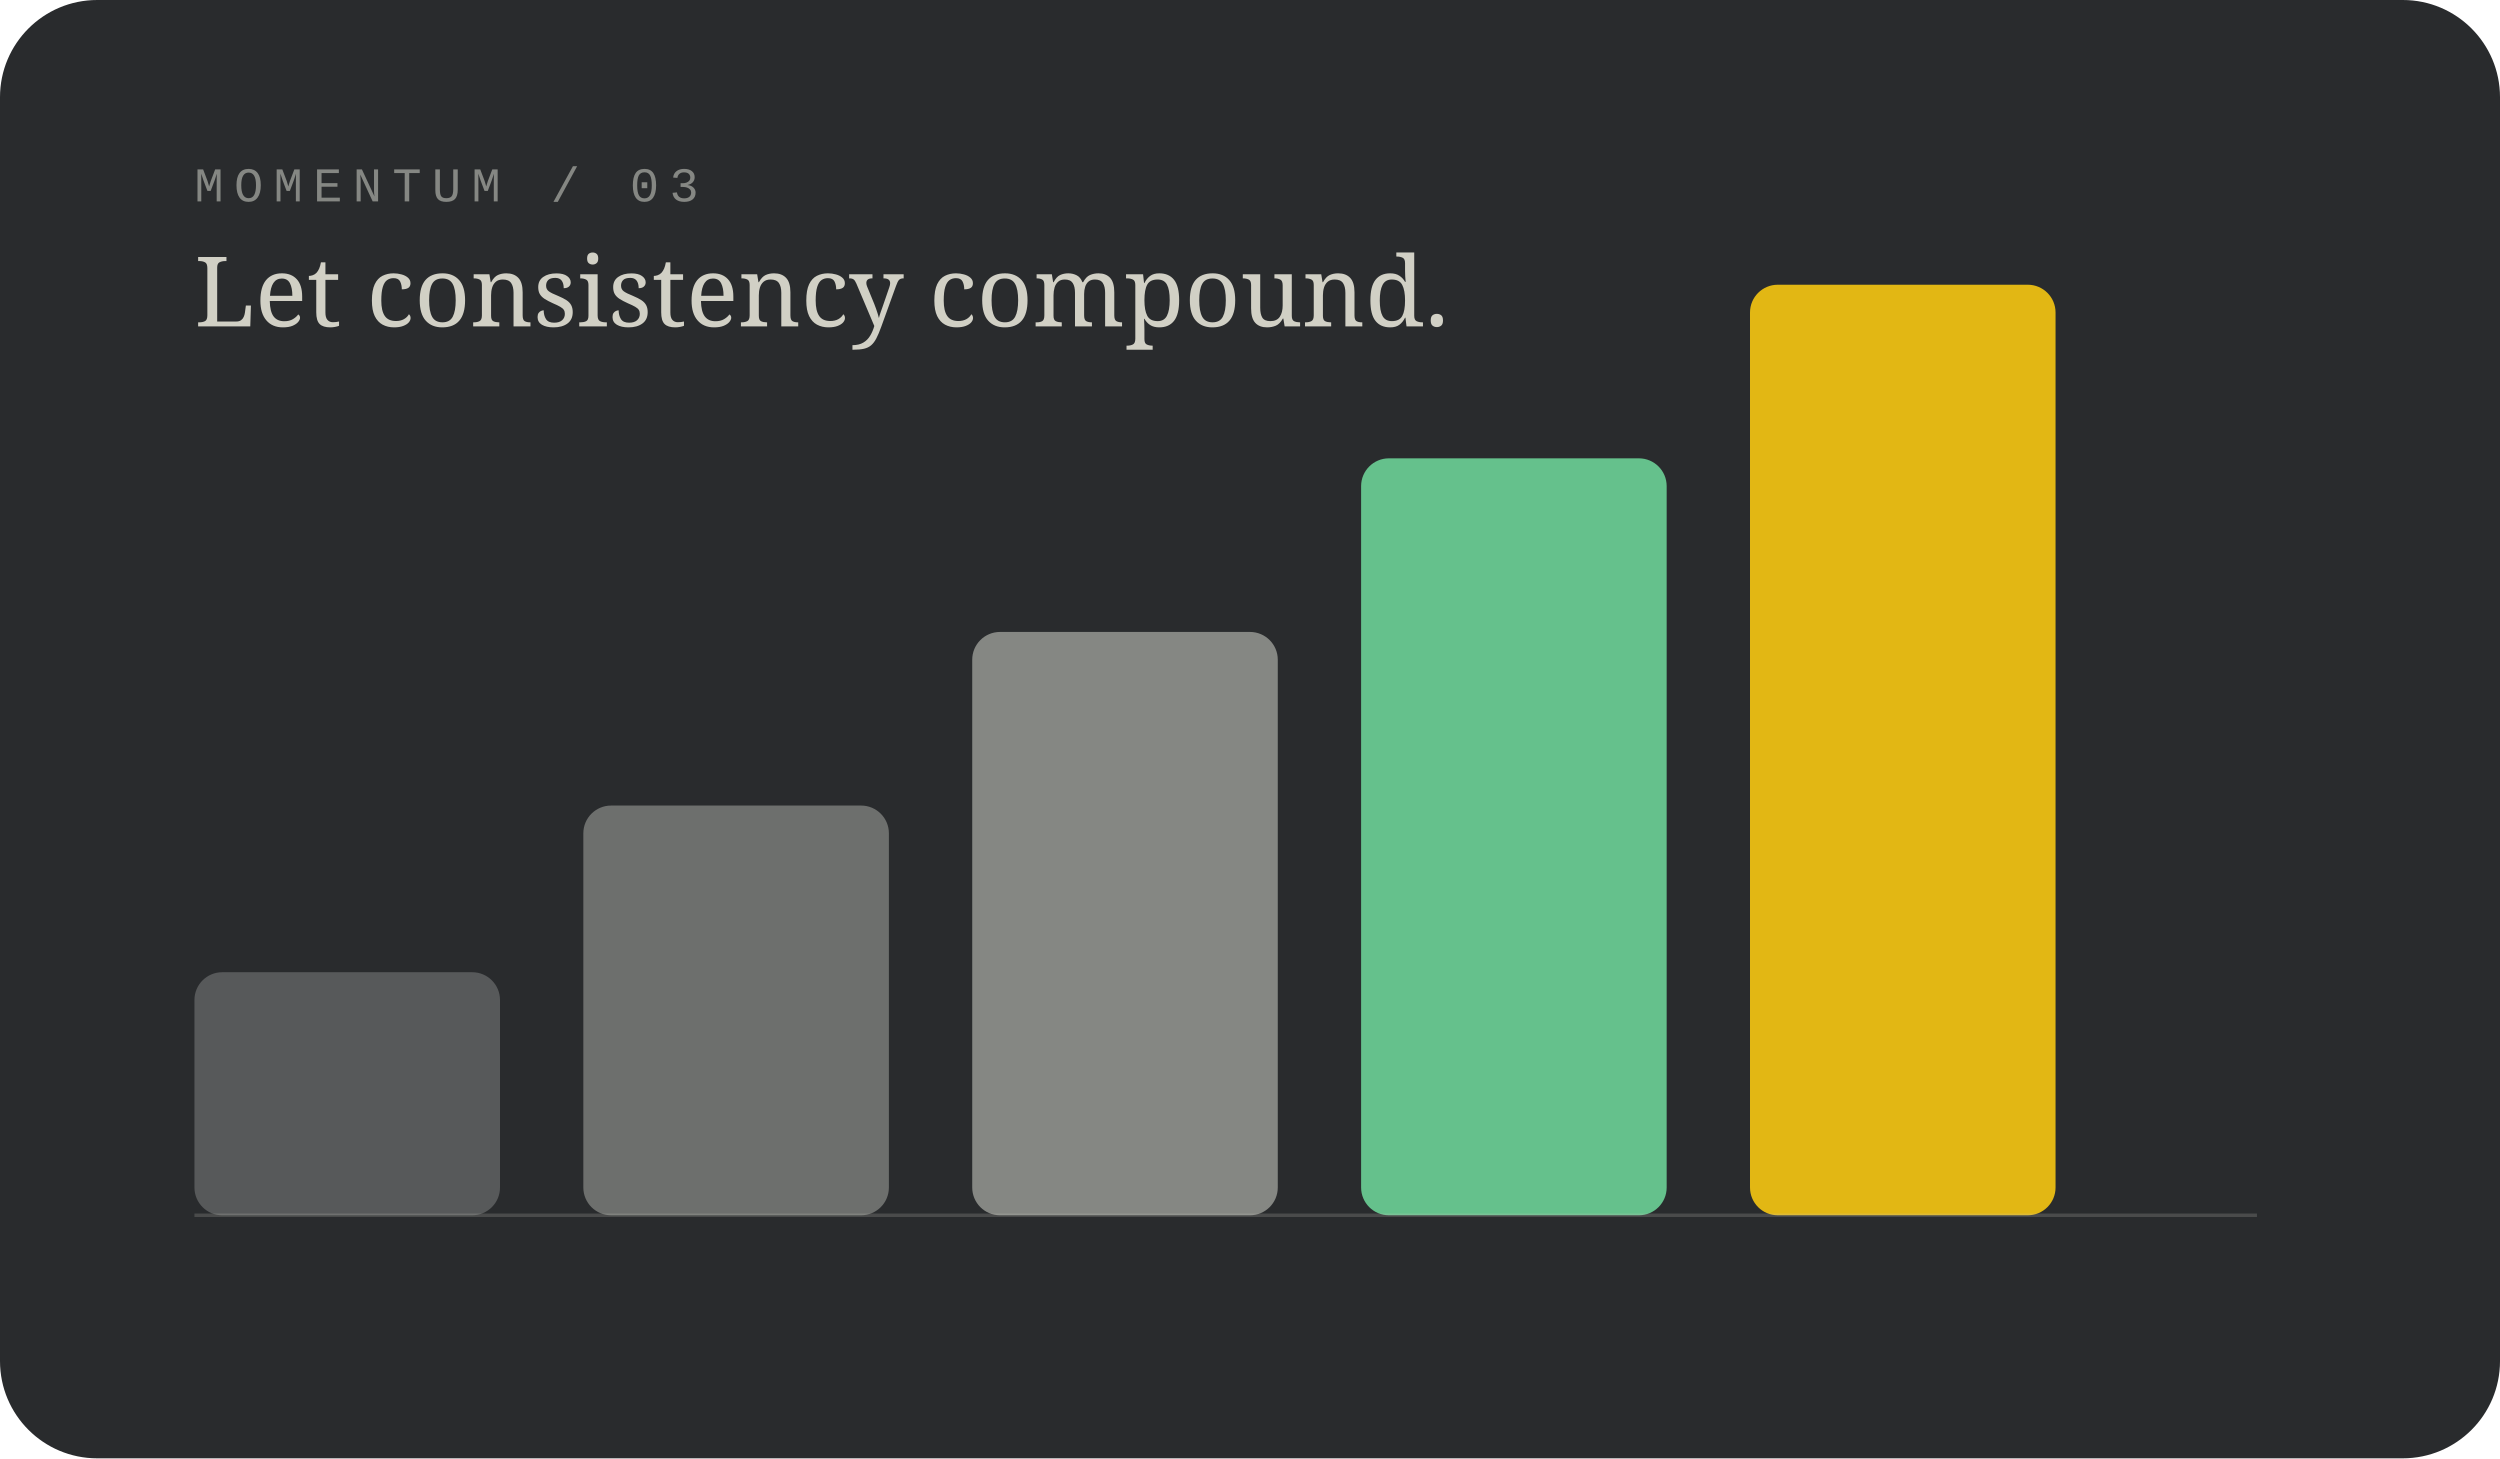
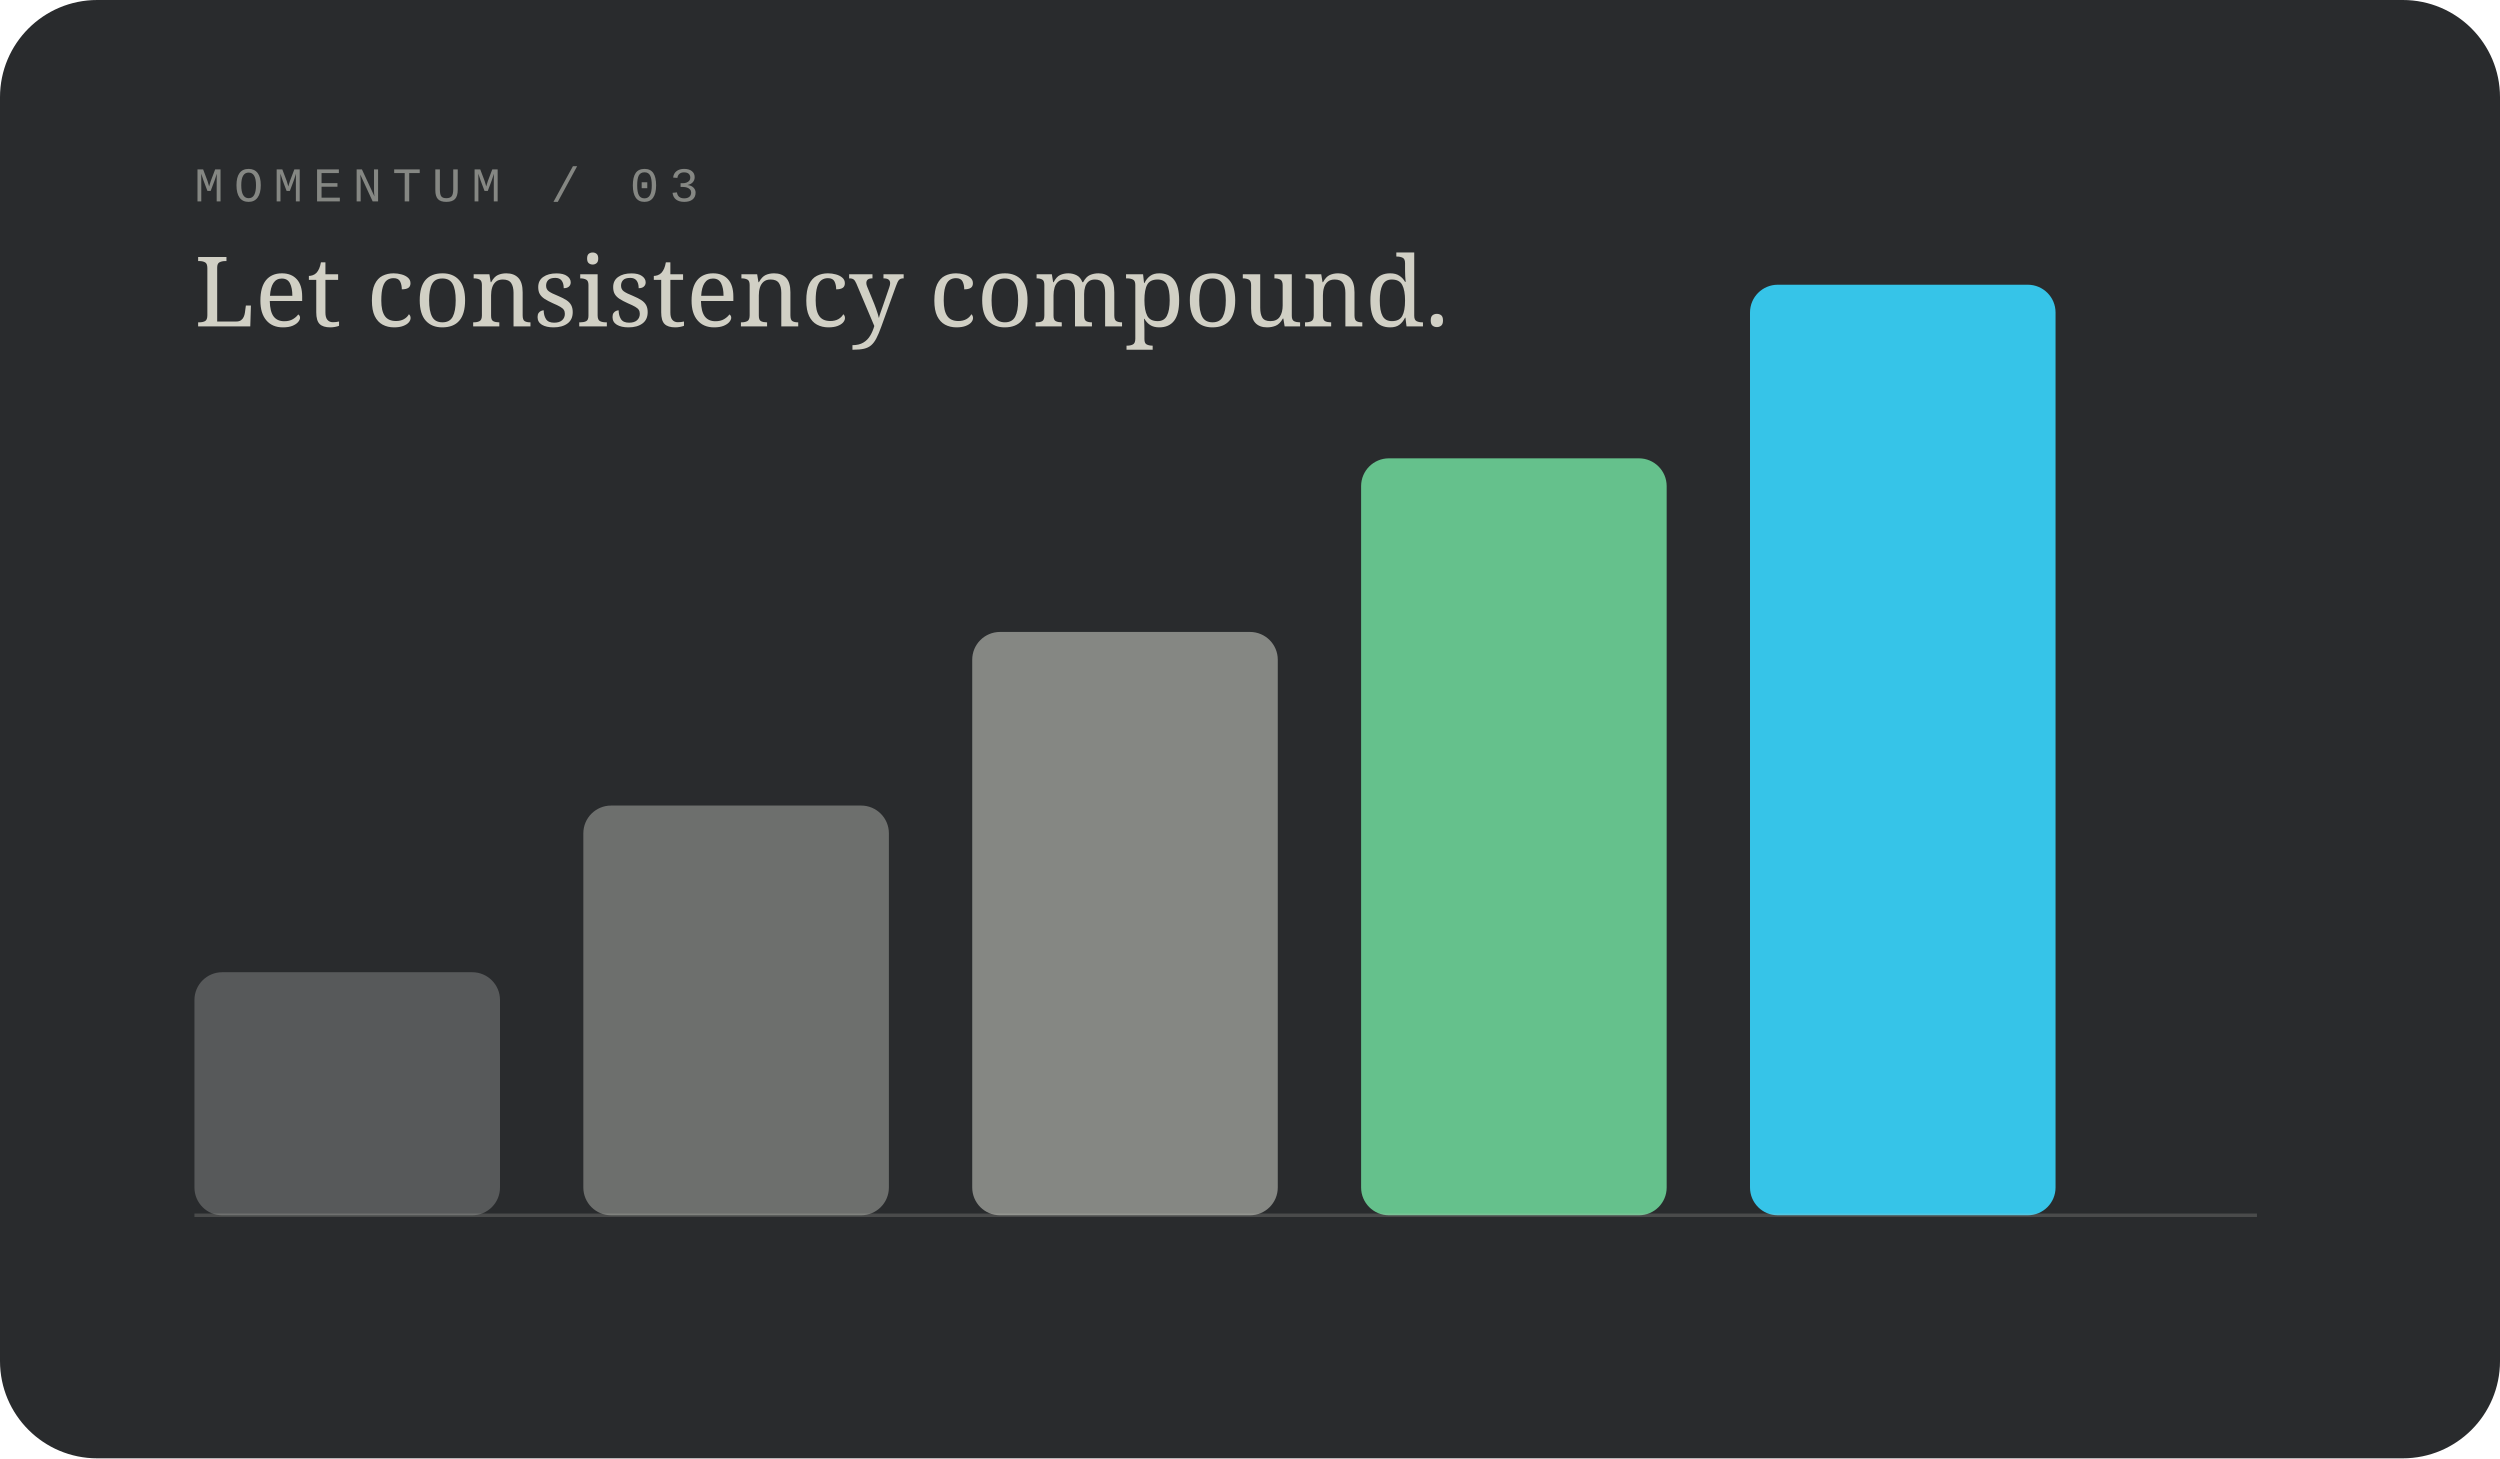
<svg xmlns="http://www.w3.org/2000/svg" width="720" height="420" viewBox="0 0 720 420" fill="none">
  <rect width="720" height="420" rx="28" fill="#292B2D" />
  <rect x="56" y="280" width="88" height="70" rx="8" fill="#57595A" />
  <rect x="168" y="232" width="88" height="118" rx="8" fill="#6D6F6D" />
  <rect x="280" y="182" width="88" height="168" rx="8" fill="#858783" />
  <rect x="392" y="132" width="88" height="218" rx="8" fill="#65C18C" />
-   <rect x="504" y="82" width="88" height="268" rx="8" fill="#E2B714" />
+   <rect x="504" y="82" width="88" height="268" rx="8" fill="#36C4E8" />
  <path d="M56 350H650" stroke="#D1D0C5" stroke-opacity=".2" />
  <text x="56" y="58" fill="#858783" font-family="Courier New, monospace" font-size="14" letter-spacing="3">MOMENTUM / 03</text>
  <text x="56" y="94" fill="#D1D0C5" font-family="Georgia, serif" font-size="28">Let consistency compound.</text>
</svg>
